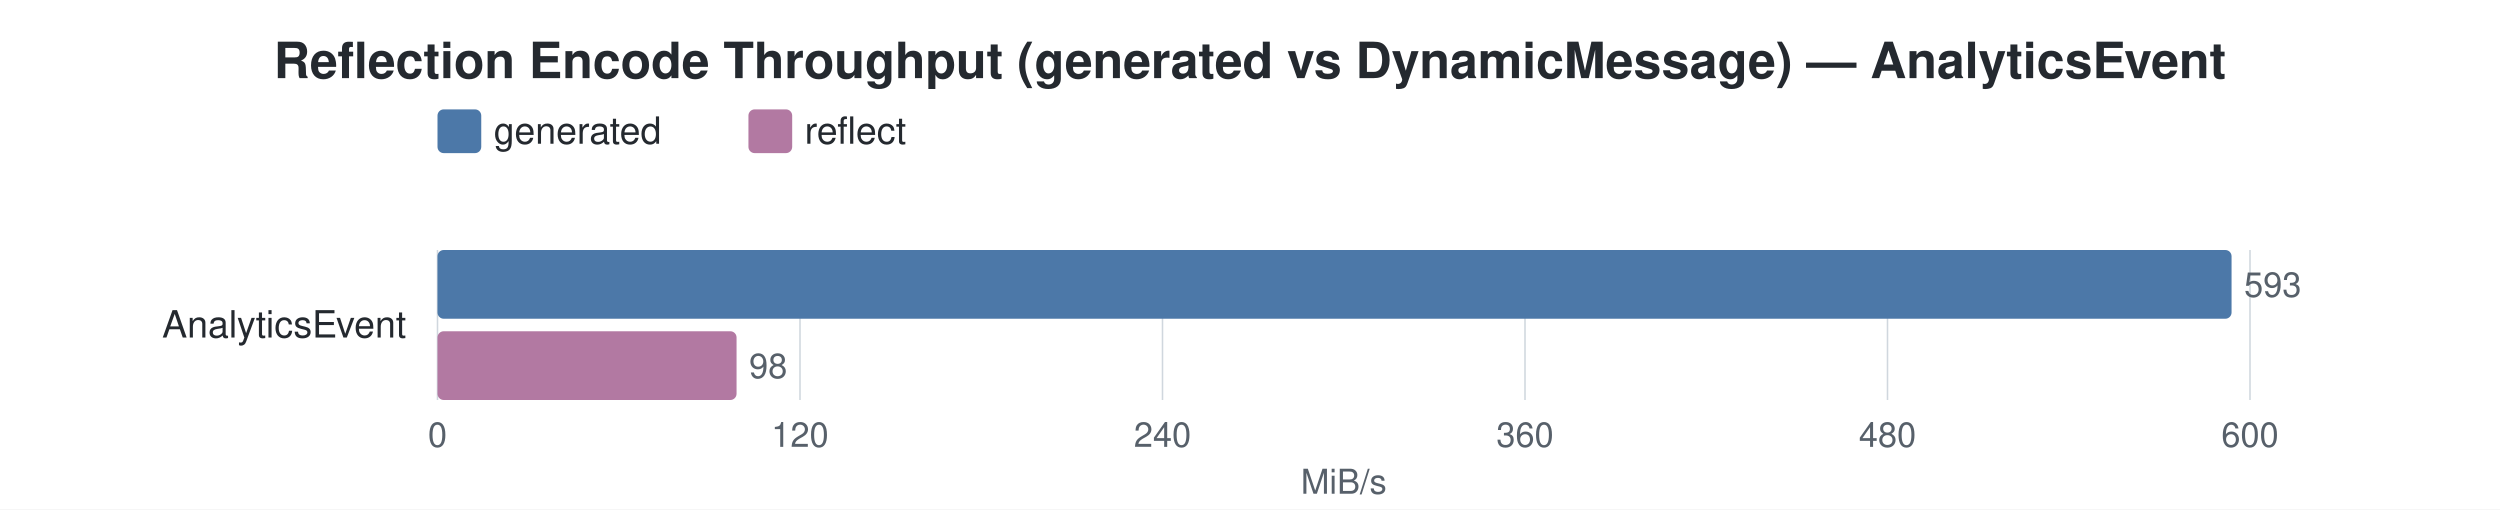
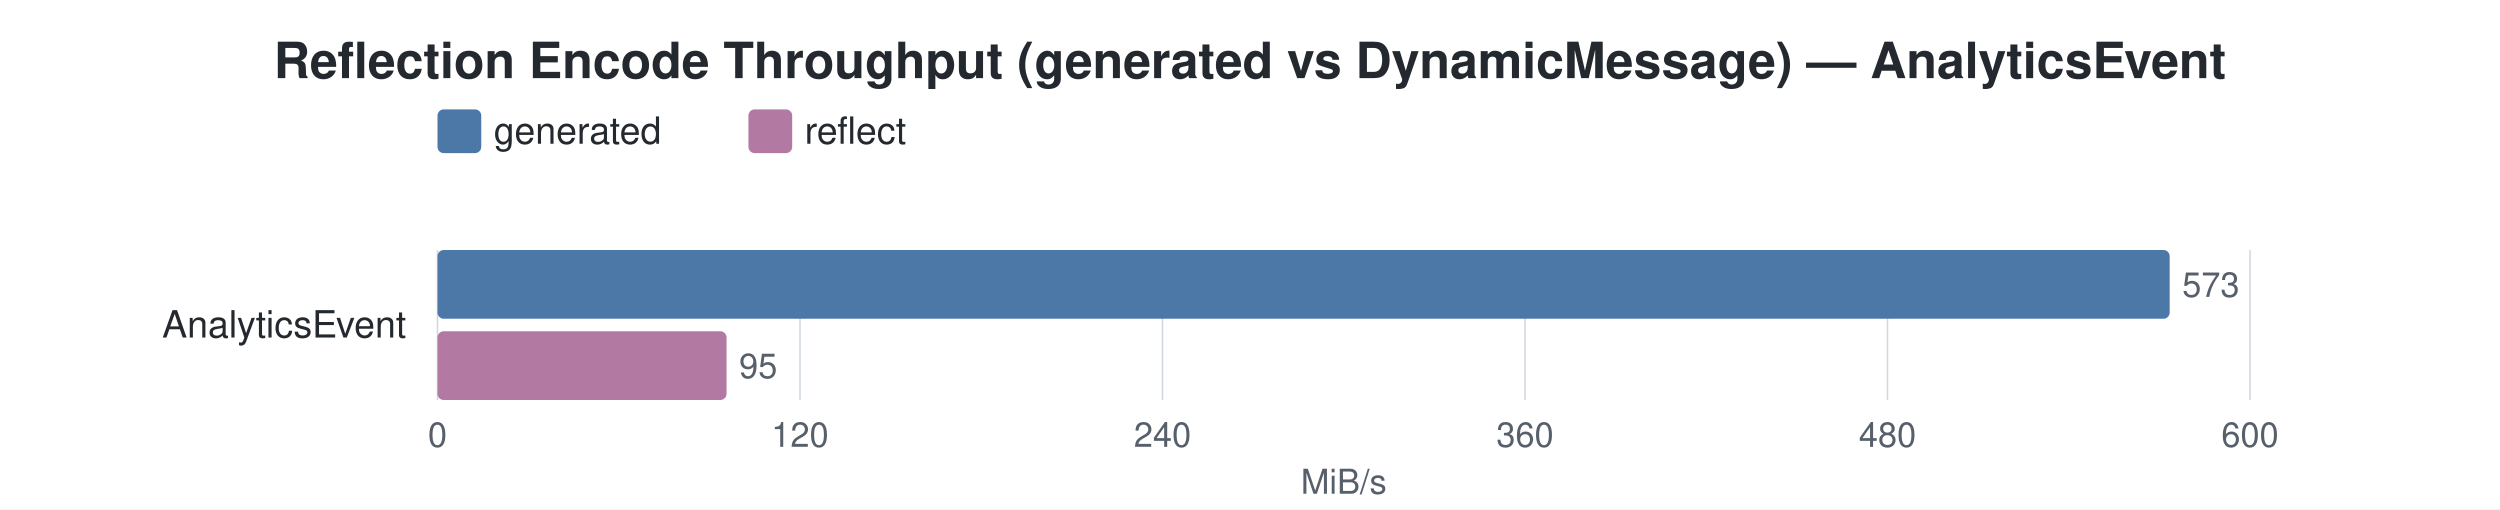
<svg xmlns="http://www.w3.org/2000/svg" width="800" height="163" viewBox="0 0 800 163">
  <style>
    text { font-family: -apple-system, BlinkMacSystemFont, "Segoe UI", Helvetica, Arial, sans-serif; }
    .title { font-size: 16px; font-weight: 600; fill: #24292f; }
    .label { font-size: 12px; fill: #24292f; }
    .value { font-size: 11px; fill: #57606a; }
    .axis-label { font-size: 11px; fill: #57606a; }
    .legend-text { font-size: 12px; fill: #24292f; }
    .grid { stroke: #d0d7de; stroke-width: 0.5; }
  </style>
  <rect width="100%" height="100%" fill="white" />
  <text x="400.0" y="25" text-anchor="middle" class="title">Reflection Encode Throughput (generated vs DynamicMessage) — AnalyticsEvent</text>
  <rect x="140" y="35" width="14" height="14" rx="2" fill="#4C78A8" />
  <text x="158" y="46" class="legend-text">generated</text>
  <rect x="239.5" y="35" width="14" height="14" rx="2" fill="#B279A2" />
  <text x="257.5" y="46" class="legend-text">reflect</text>
  <line x1="140.0" y1="80" x2="140.0" y2="128" class="grid" />
  <text x="140.0" y="143" text-anchor="middle" class="axis-label">0</text>
  <line x1="256.0" y1="80" x2="256.0" y2="128" class="grid" />
  <text x="256.0" y="143" text-anchor="middle" class="axis-label">120</text>
  <line x1="372.0" y1="80" x2="372.0" y2="128" class="grid" />
  <text x="372.0" y="143" text-anchor="middle" class="axis-label">240</text>
  <line x1="488.0" y1="80" x2="488.0" y2="128" class="grid" />
  <text x="488.0" y="143" text-anchor="middle" class="axis-label">360</text>
  <line x1="604.0" y1="80" x2="604.0" y2="128" class="grid" />
  <text x="604.0" y="143" text-anchor="middle" class="axis-label">480</text>
  <line x1="720.0" y1="80" x2="720.0" y2="128" class="grid" />
  <text x="720.0" y="143" text-anchor="middle" class="axis-label">600</text>
  <text x="430.0" y="158" text-anchor="middle" class="axis-label">MiB/s</text>
  <text x="130" y="108.0" text-anchor="end" class="label">AnalyticsEvent</text>
-   <rect x="140" y="80.0" width="574.1" height="22" rx="2" fill="#4C78A8" />
-   <text x="718.1" y="95.0" class="value">593</text>
-   <rect x="140" y="106.0" width="95.7" height="22" rx="2" fill="#B279A2" />
-   <text x="239.7" y="121.0" class="value">98</text>
+   <rect x="140" y="80.0" width="554.3" height="22" rx="2" fill="#4C78A8" />
+   <text x="698.3" y="95.0" class="value">573</text>
+   <rect x="140" y="106.0" width="92.5" height="22" rx="2" fill="#B279A2" />
+   <text x="236.5" y="121.0" class="value">95</text>
</svg>
